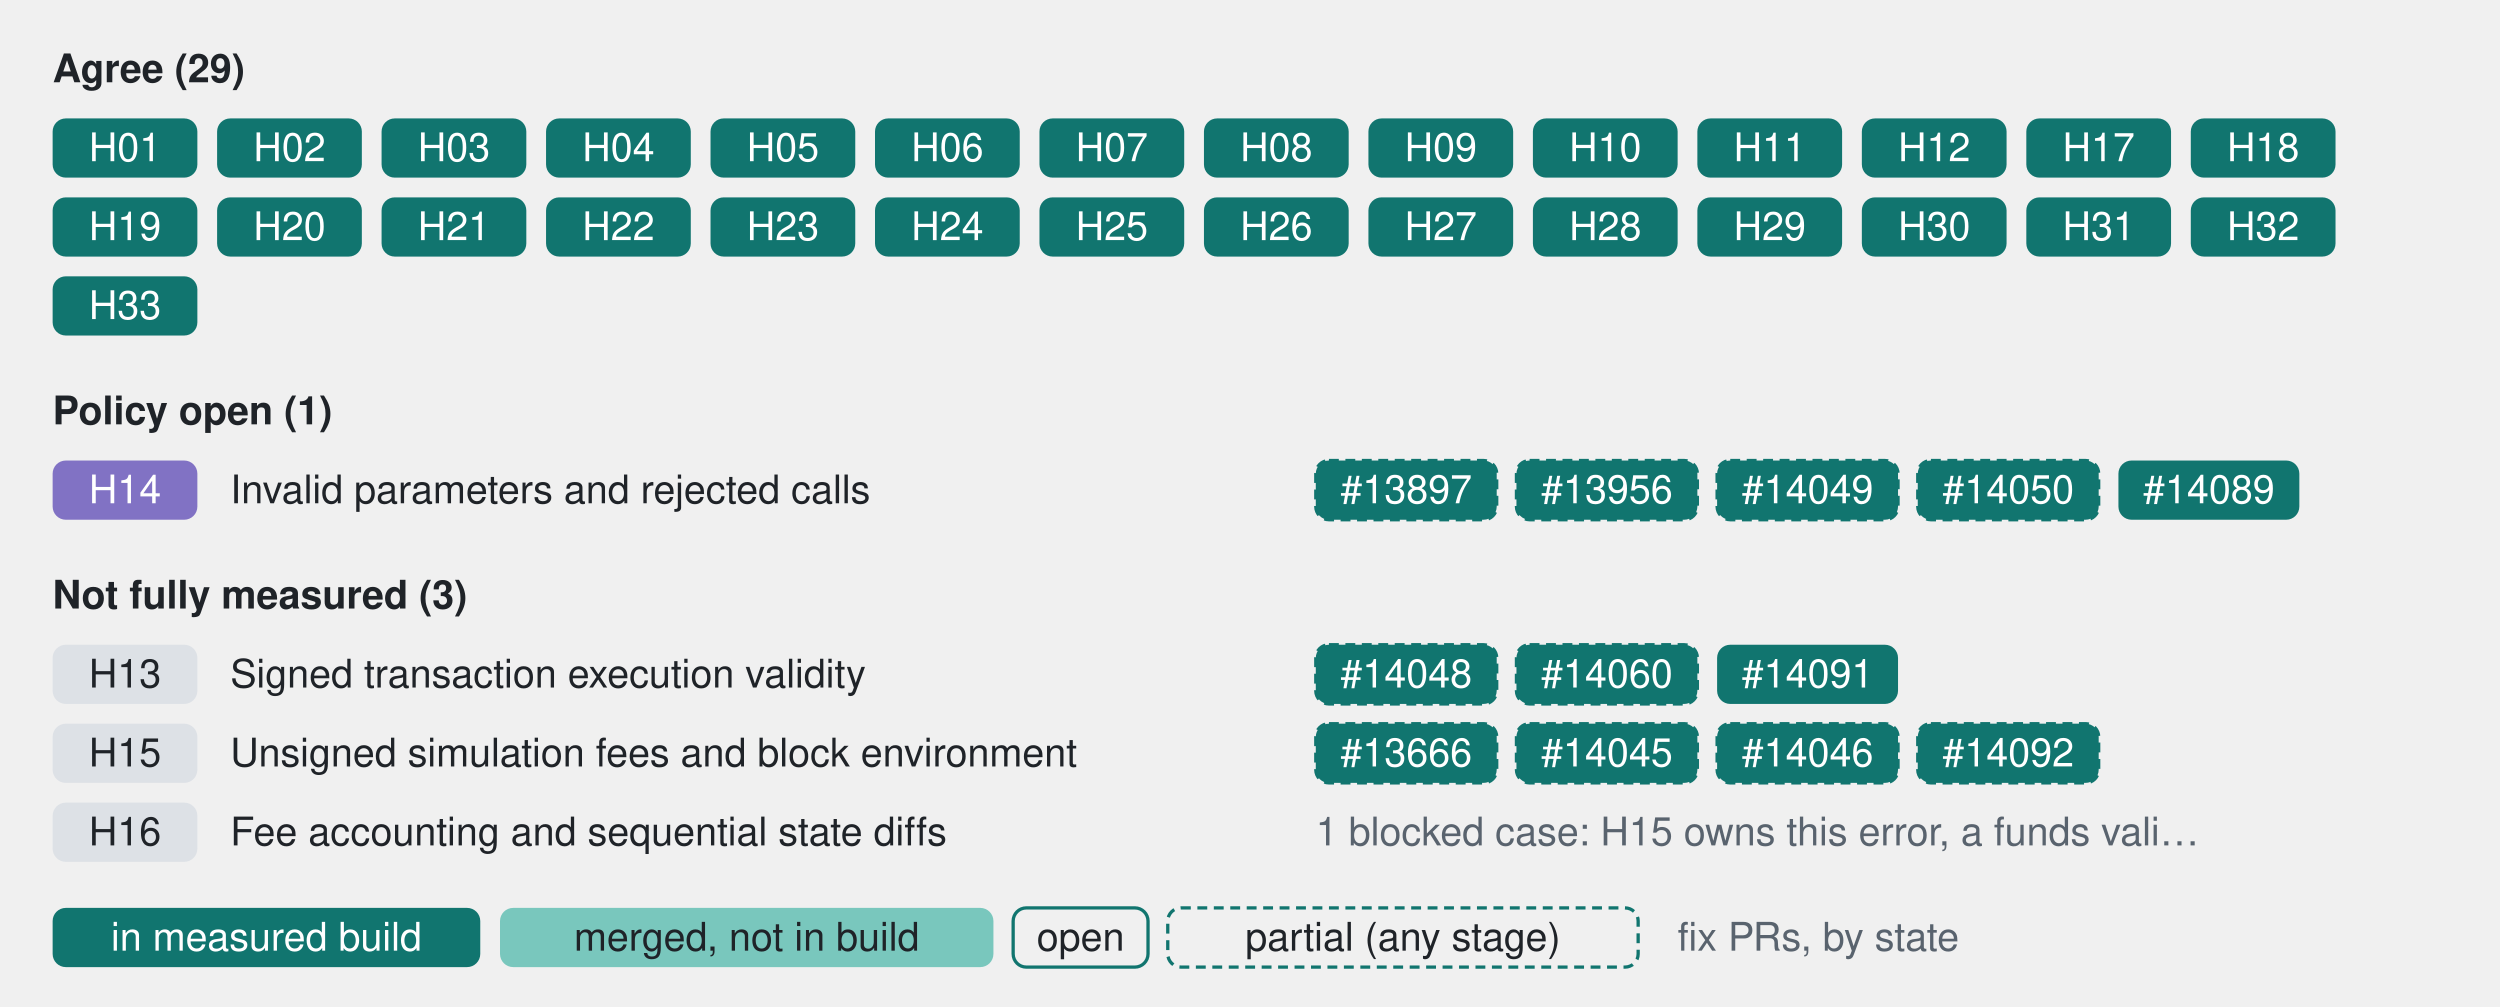
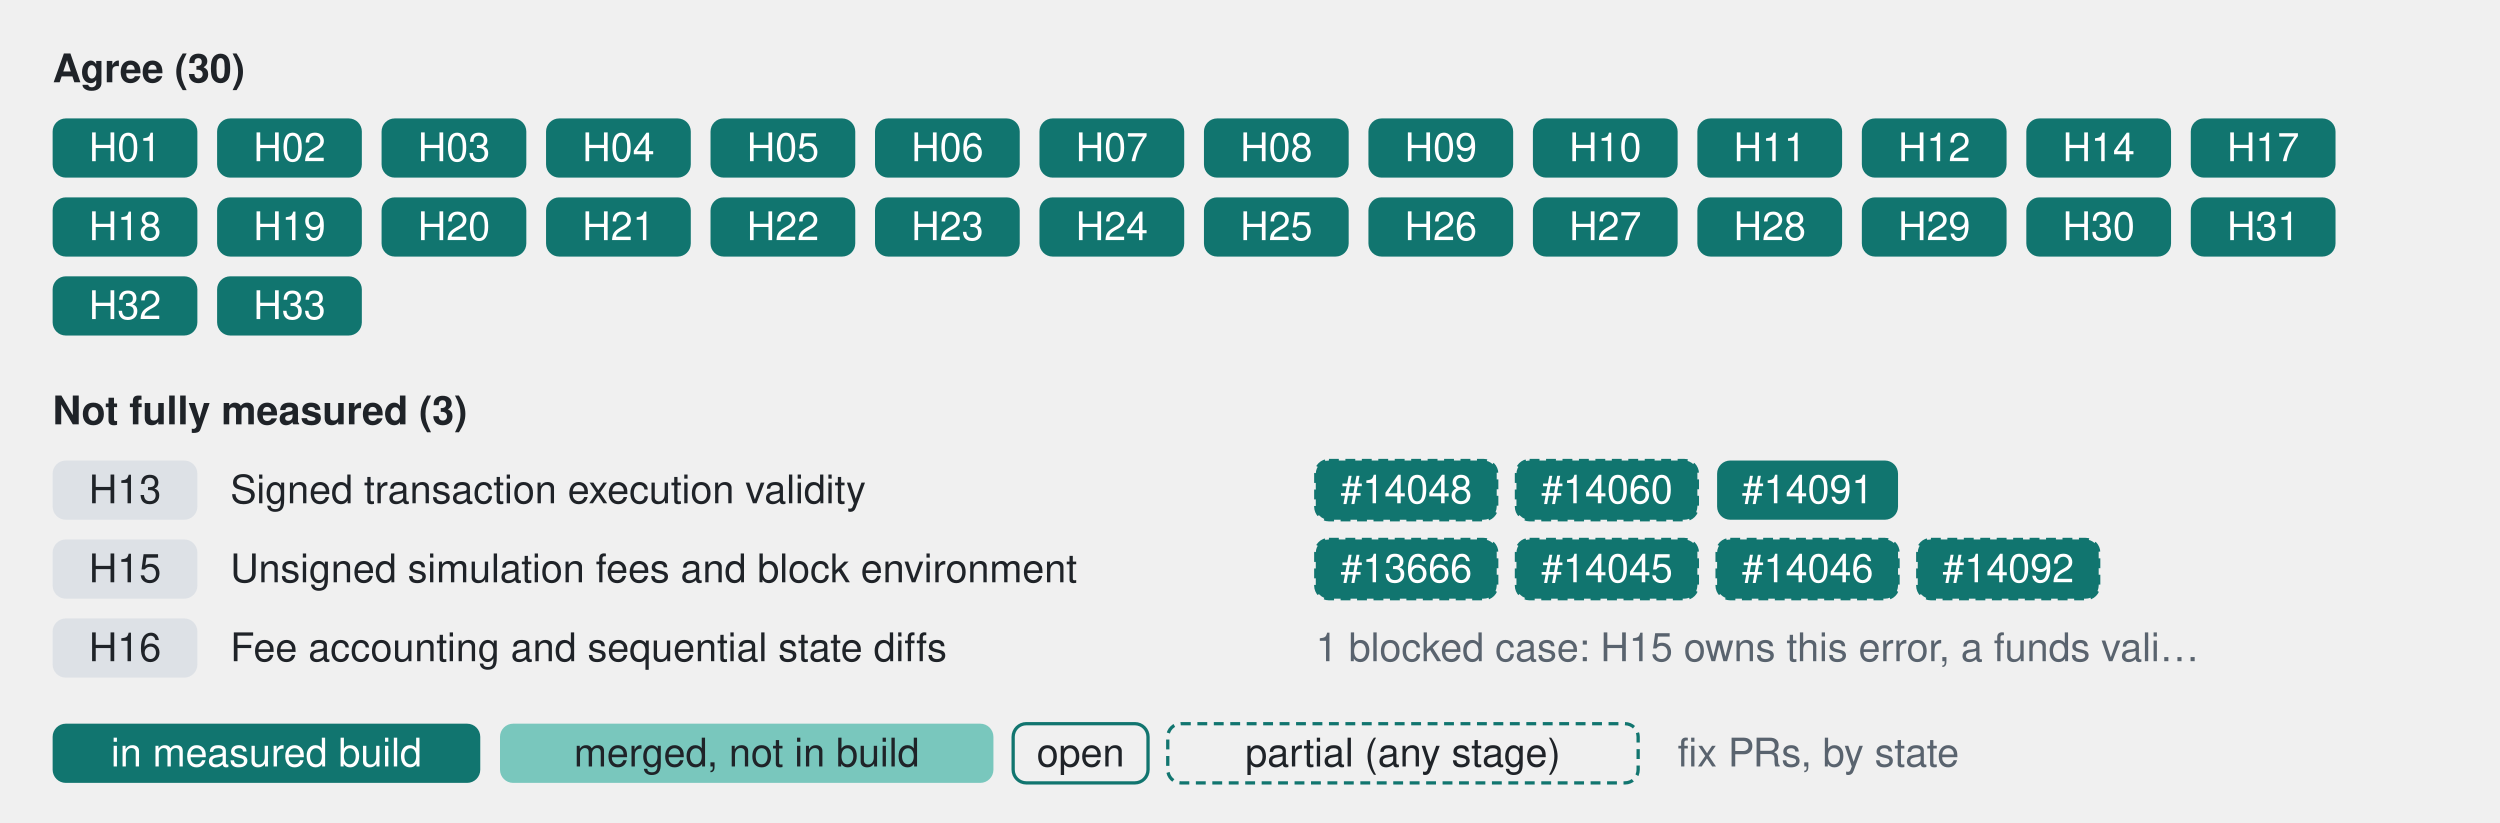
- <svg xmlns="http://www.w3.org/2000/svg" width="760" height="306" viewBox="0 0 760 306" role="img" aria-labelledby="title">
+ <svg xmlns="http://www.w3.org/2000/svg" width="760" height="250" viewBox="0 0 760 250" role="img" aria-labelledby="title">
  <style>text{font-family:-apple-system,BlinkMacSystemFont,"Segoe UI",Helvetica,Arial,sans-serif;font-size:12px}.head{font-weight:600}.partial{stroke-dasharray:3 2}.label{fill:#1f2328}.muted{fill:#59636e}.pr{fill:none;stroke:#11756f}.edge{stroke:#11756f}.b-agree{fill:#11756f}.n-agree{fill:#ffffff}.b-fix{fill:#79c7bd}.n-fix{fill:#1f2328}.b-converged{fill:#c8641a}.n-converged{fill:#ffffff}.b-review{fill:#f2b36b}.n-review{fill:#1f2328}.b-policy{fill:#8172c4}.n-policy{fill:#ffffff}.b-unmeasured{fill:#dde1e6}.n-unmeasured{fill:#1f2328}@media (prefers-color-scheme:dark){.label{fill:#e6edf3}.muted{fill:#9198a1}.pr{fill:none;stroke:#3aa59a}.edge{stroke:#3aa59a}.b-agree{fill:#3aa59a}.n-agree{fill:#0d1117}.b-fix{fill:#1a6b62}.n-fix{fill:#ffffff}.b-converged{fill:#e5843a}.n-converged{fill:#0d1117}.b-review{fill:#8f5420}.n-review{fill:#ffffff}.b-policy{fill:#9b8fe0}.n-policy{fill:#0d1117}.b-unmeasured{fill:#2d333b}.n-unmeasured{fill:#e6edf3}}</style>
-   <text class="label head" x="16" y="25">Agree (29)</text>
+   <text class="label head" x="16" y="25">Agree (30)</text>
  <rect class="b-agree" x="16" y="36" width="44" height="18" rx="4" />
  <text class="n-agree" x="38" y="49" text-anchor="middle">H01</text>
  <rect class="b-agree" x="66" y="36" width="44" height="18" rx="4" />
  <text class="n-agree" x="88" y="49" text-anchor="middle">H02</text>
  <rect class="b-agree" x="116" y="36" width="44" height="18" rx="4" />
  <text class="n-agree" x="138" y="49" text-anchor="middle">H03</text>
  <rect class="b-agree" x="166" y="36" width="44" height="18" rx="4" />
  <text class="n-agree" x="188" y="49" text-anchor="middle">H04</text>
  <rect class="b-agree" x="216" y="36" width="44" height="18" rx="4" />
  <text class="n-agree" x="238" y="49" text-anchor="middle">H05</text>
  <rect class="b-agree" x="266" y="36" width="44" height="18" rx="4" />
  <text class="n-agree" x="288" y="49" text-anchor="middle">H06</text>
  <rect class="b-agree" x="316" y="36" width="44" height="18" rx="4" />
  <text class="n-agree" x="338" y="49" text-anchor="middle">H07</text>
  <rect class="b-agree" x="366" y="36" width="44" height="18" rx="4" />
  <text class="n-agree" x="388" y="49" text-anchor="middle">H08</text>
  <rect class="b-agree" x="416" y="36" width="44" height="18" rx="4" />
  <text class="n-agree" x="438" y="49" text-anchor="middle">H09</text>
  <rect class="b-agree" x="466" y="36" width="44" height="18" rx="4" />
  <text class="n-agree" x="488" y="49" text-anchor="middle">H10</text>
  <rect class="b-agree" x="516" y="36" width="44" height="18" rx="4" />
  <text class="n-agree" x="538" y="49" text-anchor="middle">H11</text>
  <rect class="b-agree" x="566" y="36" width="44" height="18" rx="4" />
  <text class="n-agree" x="588" y="49" text-anchor="middle">H12</text>
  <rect class="b-agree" x="616" y="36" width="44" height="18" rx="4" />
-   <text class="n-agree" x="638" y="49" text-anchor="middle">H17</text>
+   <text class="n-agree" x="638" y="49" text-anchor="middle">H14</text>
  <rect class="b-agree" x="666" y="36" width="44" height="18" rx="4" />
-   <text class="n-agree" x="688" y="49" text-anchor="middle">H18</text>
+   <text class="n-agree" x="688" y="49" text-anchor="middle">H17</text>
  <rect class="b-agree" x="16" y="60" width="44" height="18" rx="4" />
-   <text class="n-agree" x="38" y="73" text-anchor="middle">H19</text>
+   <text class="n-agree" x="38" y="73" text-anchor="middle">H18</text>
  <rect class="b-agree" x="66" y="60" width="44" height="18" rx="4" />
-   <text class="n-agree" x="88" y="73" text-anchor="middle">H20</text>
+   <text class="n-agree" x="88" y="73" text-anchor="middle">H19</text>
  <rect class="b-agree" x="116" y="60" width="44" height="18" rx="4" />
-   <text class="n-agree" x="138" y="73" text-anchor="middle">H21</text>
+   <text class="n-agree" x="138" y="73" text-anchor="middle">H20</text>
  <rect class="b-agree" x="166" y="60" width="44" height="18" rx="4" />
-   <text class="n-agree" x="188" y="73" text-anchor="middle">H22</text>
+   <text class="n-agree" x="188" y="73" text-anchor="middle">H21</text>
  <rect class="b-agree" x="216" y="60" width="44" height="18" rx="4" />
-   <text class="n-agree" x="238" y="73" text-anchor="middle">H23</text>
+   <text class="n-agree" x="238" y="73" text-anchor="middle">H22</text>
  <rect class="b-agree" x="266" y="60" width="44" height="18" rx="4" />
-   <text class="n-agree" x="288" y="73" text-anchor="middle">H24</text>
+   <text class="n-agree" x="288" y="73" text-anchor="middle">H23</text>
  <rect class="b-agree" x="316" y="60" width="44" height="18" rx="4" />
-   <text class="n-agree" x="338" y="73" text-anchor="middle">H25</text>
+   <text class="n-agree" x="338" y="73" text-anchor="middle">H24</text>
  <rect class="b-agree" x="366" y="60" width="44" height="18" rx="4" />
-   <text class="n-agree" x="388" y="73" text-anchor="middle">H26</text>
+   <text class="n-agree" x="388" y="73" text-anchor="middle">H25</text>
  <rect class="b-agree" x="416" y="60" width="44" height="18" rx="4" />
-   <text class="n-agree" x="438" y="73" text-anchor="middle">H27</text>
+   <text class="n-agree" x="438" y="73" text-anchor="middle">H26</text>
  <rect class="b-agree" x="466" y="60" width="44" height="18" rx="4" />
-   <text class="n-agree" x="488" y="73" text-anchor="middle">H28</text>
+   <text class="n-agree" x="488" y="73" text-anchor="middle">H27</text>
  <rect class="b-agree" x="516" y="60" width="44" height="18" rx="4" />
-   <text class="n-agree" x="538" y="73" text-anchor="middle">H29</text>
+   <text class="n-agree" x="538" y="73" text-anchor="middle">H28</text>
  <rect class="b-agree" x="566" y="60" width="44" height="18" rx="4" />
-   <text class="n-agree" x="588" y="73" text-anchor="middle">H30</text>
+   <text class="n-agree" x="588" y="73" text-anchor="middle">H29</text>
  <rect class="b-agree" x="616" y="60" width="44" height="18" rx="4" />
-   <text class="n-agree" x="638" y="73" text-anchor="middle">H31</text>
+   <text class="n-agree" x="638" y="73" text-anchor="middle">H30</text>
  <rect class="b-agree" x="666" y="60" width="44" height="18" rx="4" />
-   <text class="n-agree" x="688" y="73" text-anchor="middle">H32</text>
+   <text class="n-agree" x="688" y="73" text-anchor="middle">H31</text>
  <rect class="b-agree" x="16" y="84" width="44" height="18" rx="4" />
-   <text class="n-agree" x="38" y="97" text-anchor="middle">H33</text>
-   <text class="label head" x="16" y="129">Policy open (1)</text>
-   <rect class="b-policy" x="16" y="140" width="44" height="18" rx="4" />
-   <text class="n-policy" x="38" y="153" text-anchor="middle">H14</text>
-   <text class="label" x="70" y="153">Invalid parameters and rejected calls</text>
+   <text class="n-agree" x="38" y="97" text-anchor="middle">H32</text>
+   <rect class="b-agree" x="66" y="84" width="44" height="18" rx="4" />
+   <text class="n-agree" x="88" y="97" text-anchor="middle">H33</text>
+   <text class="label head" x="16" y="129">Not fully measured (3)</text>
+   <rect class="b-unmeasured" x="16" y="140" width="44" height="18" rx="4" />
+   <text class="n-unmeasured" x="38" y="153" text-anchor="middle">H13</text>
+   <text class="label" x="70" y="153">Signed transaction execution validity</text>
  <rect class="b-agree edge partial" x="400" y="140" width="55" height="18" rx="4" />
-   <text class="n-agree" x="427.5" y="153" text-anchor="middle">#13897</text>
+   <text class="n-agree" x="427.5" y="153" text-anchor="middle">#14048</text>
  <rect class="b-agree edge partial" x="461" y="140" width="55" height="18" rx="4" />
-   <text class="n-agree" x="488.5" y="153" text-anchor="middle">#13956</text>
-   <rect class="b-agree edge partial" x="522" y="140" width="55" height="18" rx="4" />
-   <text class="n-agree" x="549.5" y="153" text-anchor="middle">#14049</text>
-   <rect class="b-agree edge partial" x="583" y="140" width="55" height="18" rx="4" />
-   <text class="n-agree" x="610.5" y="153" text-anchor="middle">#14050</text>
-   <rect class="b-agree" x="644" y="140" width="55" height="18" rx="4" />
-   <text class="n-agree" x="671.5" y="153" text-anchor="middle">#14089</text>
-   <text class="label head" x="16" y="185">Not fully measured (3)</text>
-   <rect class="b-unmeasured" x="16" y="196" width="44" height="18" rx="4" />
-   <text class="n-unmeasured" x="38" y="209" text-anchor="middle">H13</text>
-   <text class="label" x="70" y="209">Signed transaction execution validity</text>
-   <rect class="b-agree edge partial" x="400" y="196" width="55" height="18" rx="4" />
-   <text class="n-agree" x="427.5" y="209" text-anchor="middle">#14048</text>
-   <rect class="b-agree edge partial" x="461" y="196" width="55" height="18" rx="4" />
-   <text class="n-agree" x="488.5" y="209" text-anchor="middle">#14060</text>
-   <rect class="b-agree" x="522" y="196" width="55" height="18" rx="4" />
-   <text class="n-agree" x="549.5" y="209" text-anchor="middle">#14091</text>
-   <rect class="b-unmeasured" x="16" y="220" width="44" height="18" rx="4" />
-   <text class="n-unmeasured" x="38" y="233" text-anchor="middle">H15</text>
-   <text class="label" x="70" y="233">Unsigned simulation fees and block environment</text>
-   <rect class="b-agree edge partial" x="400" y="220" width="55" height="18" rx="4" />
-   <text class="n-agree" x="427.5" y="233" text-anchor="middle">#13666</text>
-   <rect class="b-agree edge partial" x="461" y="220" width="55" height="18" rx="4" />
-   <text class="n-agree" x="488.5" y="233" text-anchor="middle">#14045</text>
-   <rect class="b-agree edge partial" x="522" y="220" width="55" height="18" rx="4" />
-   <text class="n-agree" x="549.5" y="233" text-anchor="middle">#14046</text>
-   <rect class="b-agree edge partial" x="583" y="220" width="55" height="18" rx="4" />
-   <text class="n-agree" x="610.5" y="233" text-anchor="middle">#14092</text>
-   <rect class="b-unmeasured" x="16" y="244" width="44" height="18" rx="4" />
-   <text class="n-unmeasured" x="38" y="257" text-anchor="middle">H16</text>
-   <text class="label" x="70" y="257">Fee accounting and sequential state diffs</text>
-   <text class="muted" x="400" y="257">1 blocked case: H15 owns this error, a funds vali…</text>
-   <rect class="b-agree" x="16" y="276" width="130" height="18" rx="4" />
-   <text class="n-agree" x="81" y="289" text-anchor="middle">in measured build</text>
-   <rect class="b-fix" x="152" y="276" width="150" height="18" rx="4" />
-   <text class="n-fix" x="227" y="289" text-anchor="middle">merged, not in build</text>
-   <rect class="pr" x="308" y="276" width="41" height="18" rx="4" />
-   <text class="label" x="328.5" y="289" text-anchor="middle">open</text>
-   <rect class="pr partial" x="355" y="276" width="143" height="18" rx="4" />
-   <text class="label" x="426.5" y="289" text-anchor="middle">partial (any stage)</text>
-   <text class="muted" x="510" y="289">fix PRs, by state</text>
+   <text class="n-agree" x="488.5" y="153" text-anchor="middle">#14060</text>
+   <rect class="b-agree" x="522" y="140" width="55" height="18" rx="4" />
+   <text class="n-agree" x="549.5" y="153" text-anchor="middle">#14091</text>
+   <rect class="b-unmeasured" x="16" y="164" width="44" height="18" rx="4" />
+   <text class="n-unmeasured" x="38" y="177" text-anchor="middle">H15</text>
+   <text class="label" x="70" y="177">Unsigned simulation fees and block environment</text>
+   <rect class="b-agree edge partial" x="400" y="164" width="55" height="18" rx="4" />
+   <text class="n-agree" x="427.5" y="177" text-anchor="middle">#13666</text>
+   <rect class="b-agree edge partial" x="461" y="164" width="55" height="18" rx="4" />
+   <text class="n-agree" x="488.5" y="177" text-anchor="middle">#14045</text>
+   <rect class="b-agree edge partial" x="522" y="164" width="55" height="18" rx="4" />
+   <text class="n-agree" x="549.5" y="177" text-anchor="middle">#14046</text>
+   <rect class="b-agree edge partial" x="583" y="164" width="55" height="18" rx="4" />
+   <text class="n-agree" x="610.5" y="177" text-anchor="middle">#14092</text>
+   <rect class="b-unmeasured" x="16" y="188" width="44" height="18" rx="4" />
+   <text class="n-unmeasured" x="38" y="201" text-anchor="middle">H16</text>
+   <text class="label" x="70" y="201">Fee accounting and sequential state diffs</text>
+   <text class="muted" x="400" y="201">1 blocked case: H15 owns this error, a funds vali…</text>
+   <rect class="b-agree" x="16" y="220" width="130" height="18" rx="4" />
+   <text class="n-agree" x="81" y="233" text-anchor="middle">in measured build</text>
+   <rect class="b-fix" x="152" y="220" width="150" height="18" rx="4" />
+   <text class="n-fix" x="227" y="233" text-anchor="middle">merged, not in build</text>
+   <rect class="pr" x="308" y="220" width="41" height="18" rx="4" />
+   <text class="label" x="328.5" y="233" text-anchor="middle">open</text>
+   <rect class="pr partial" x="355" y="220" width="143" height="18" rx="4" />
+   <text class="label" x="426.5" y="233" text-anchor="middle">partial (any stage)</text>
+   <text class="muted" x="510" y="233">fix PRs, by state</text>
</svg>
